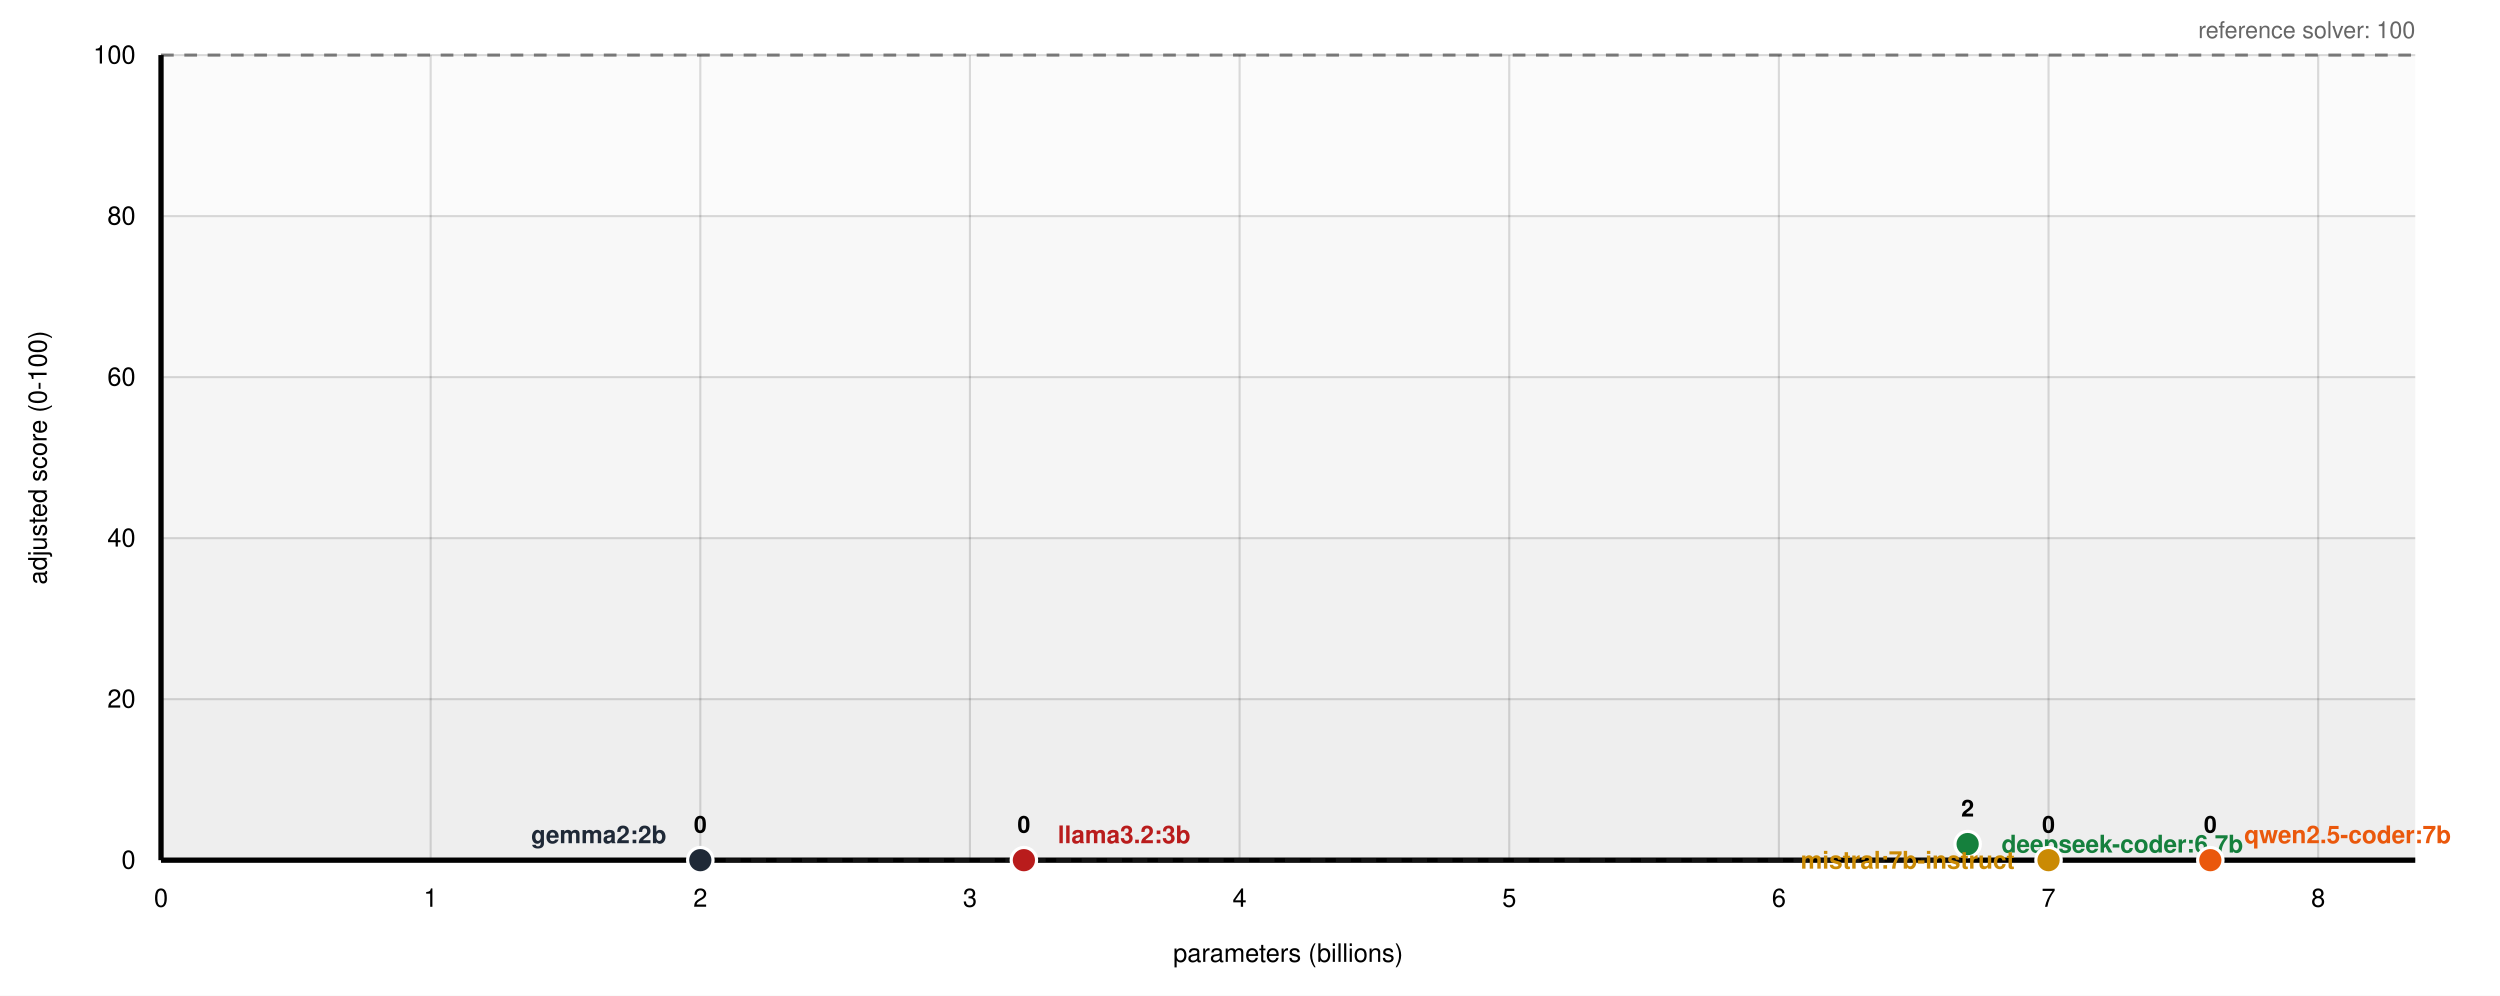
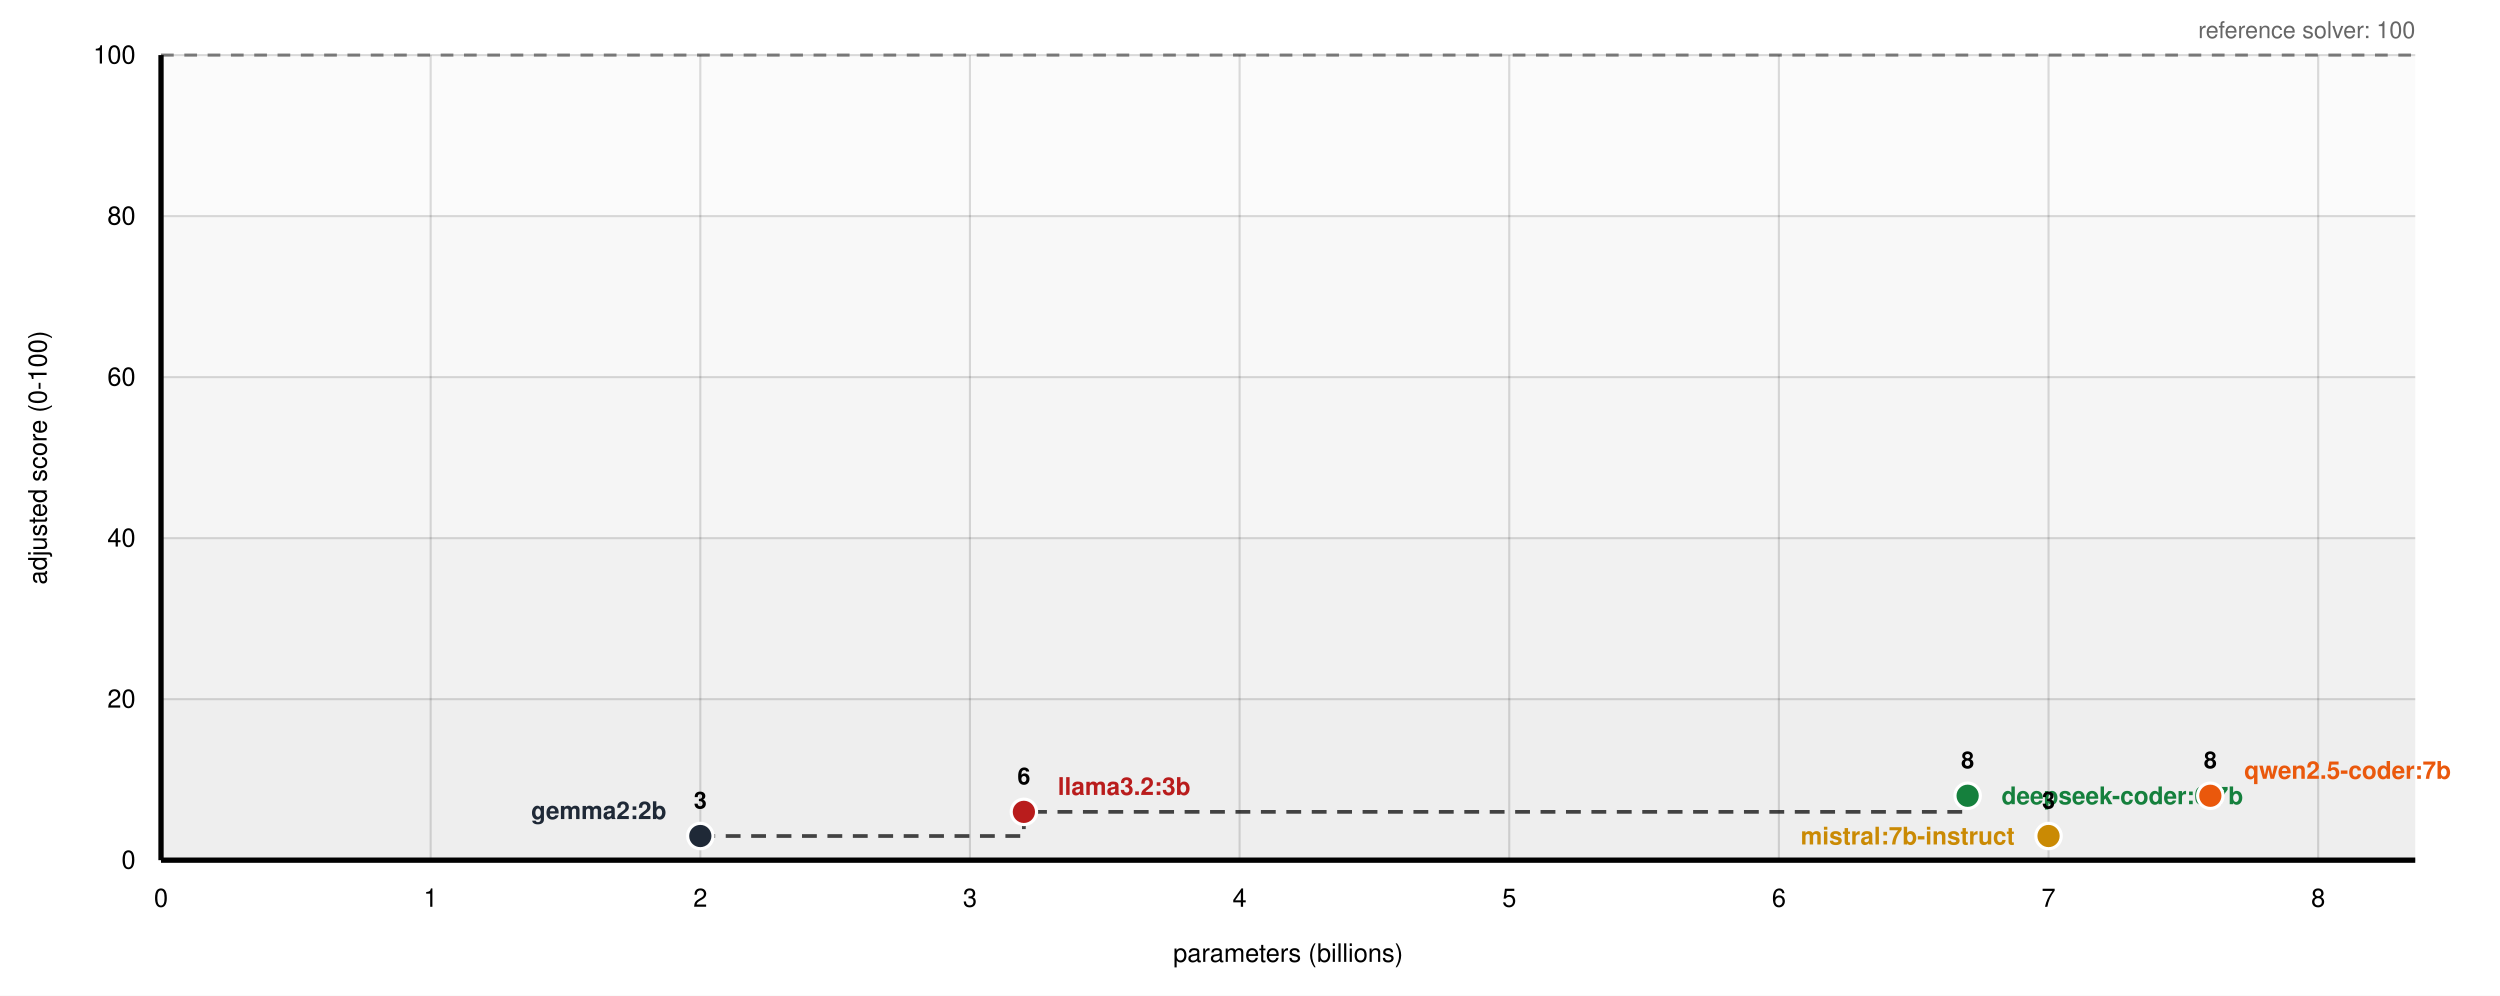
<svg xmlns="http://www.w3.org/2000/svg" viewBox="0 0 1180 470" width="1180" height="470" font-family="ui-sans-serif,-apple-system,Segoe UI,Helvetica,Arial,sans-serif">
  <rect width="1180" height="470" fill="#ffffff" />
  <rect x="76" y="330" width="1064" height="76" fill="#000000" fill-opacity="0.07" />
  <rect x="76" y="254" width="1064" height="76" fill="#000000" fill-opacity="0.055" />
  <rect x="76" y="178" width="1064" height="76" fill="#000000" fill-opacity="0.04" />
  <rect x="76" y="102" width="1064" height="76" fill="#000000" fill-opacity="0.028" />
  <rect x="76" y="26" width="1064" height="76" fill="#000000" fill-opacity="0.016" />
  <line x1="76" y1="406" x2="1140" y2="406" stroke="#000000" stroke-opacity="0.14" stroke-width="1" />
  <line x1="76" y1="330" x2="1140" y2="330" stroke="#000000" stroke-opacity="0.14" stroke-width="1" />
  <line x1="76" y1="254" x2="1140" y2="254" stroke="#000000" stroke-opacity="0.14" stroke-width="1" />
  <line x1="76" y1="178" x2="1140" y2="178" stroke="#000000" stroke-opacity="0.14" stroke-width="1" />
  <line x1="76" y1="102" x2="1140" y2="102" stroke="#000000" stroke-opacity="0.14" stroke-width="1" />
  <line x1="76" y1="26" x2="1140" y2="26" stroke="#000000" stroke-opacity="0.14" stroke-width="1" />
  <line x1="76" y1="26" x2="76" y2="406" stroke="#000000" stroke-opacity="0.14" stroke-width="1" />
  <line x1="203.273" y1="26" x2="203.273" y2="406" stroke="#000000" stroke-opacity="0.14" stroke-width="1" />
  <line x1="330.545" y1="26" x2="330.545" y2="406" stroke="#000000" stroke-opacity="0.14" stroke-width="1" />
  <line x1="457.818" y1="26" x2="457.818" y2="406" stroke="#000000" stroke-opacity="0.14" stroke-width="1" />
  <line x1="585.091" y1="26" x2="585.091" y2="406" stroke="#000000" stroke-opacity="0.14" stroke-width="1" />
  <line x1="712.364" y1="26" x2="712.364" y2="406" stroke="#000000" stroke-opacity="0.14" stroke-width="1" />
  <line x1="839.636" y1="26" x2="839.636" y2="406" stroke="#000000" stroke-opacity="0.14" stroke-width="1" />
  <line x1="966.909" y1="26" x2="966.909" y2="406" stroke="#000000" stroke-opacity="0.14" stroke-width="1" />
  <line x1="1094.182" y1="26" x2="1094.182" y2="406" stroke="#000000" stroke-opacity="0.14" stroke-width="1" />
  <line x1="76" y1="406" x2="1140" y2="406" stroke="#000000" stroke-width="2.5" />
  <line x1="76" y1="26" x2="76" y2="406" stroke="#000000" stroke-width="2.5" />
  <text x="64" y="410" text-anchor="end" font-size="12" fill="#000000">0</text>
  <text x="64" y="334" text-anchor="end" font-size="12" fill="#000000">20</text>
  <text x="64" y="258" text-anchor="end" font-size="12" fill="#000000">40</text>
  <text x="64" y="182" text-anchor="end" font-size="12" fill="#000000">60</text>
  <text x="64" y="106" text-anchor="end" font-size="12" fill="#000000">80</text>
  <text x="64" y="30" text-anchor="end" font-size="12" fill="#000000">100</text>
  <text x="76" y="428" text-anchor="middle" font-size="12" fill="#000000">0</text>
  <text x="203.273" y="428" text-anchor="middle" font-size="12" fill="#000000">1</text>
  <text x="330.545" y="428" text-anchor="middle" font-size="12" fill="#000000">2</text>
  <text x="457.818" y="428" text-anchor="middle" font-size="12" fill="#000000">3</text>
  <text x="585.091" y="428" text-anchor="middle" font-size="12" fill="#000000">4</text>
  <text x="712.364" y="428" text-anchor="middle" font-size="12" fill="#000000">5</text>
  <text x="839.636" y="428" text-anchor="middle" font-size="12" fill="#000000">6</text>
  <text x="966.909" y="428" text-anchor="middle" font-size="12" fill="#000000">7</text>
  <text x="1094.182" y="428" text-anchor="middle" font-size="12" fill="#000000">8</text>
  <line x1="76" y1="26" x2="1140" y2="26" stroke="#000000" stroke-opacity="0.45" stroke-width="1.5" stroke-dasharray="6 5" />
  <text x="1140" y="18" text-anchor="end" font-size="11" fill="#000000" fill-opacity="0.6">reference solver: 100</text>
-   <path d="M 330.545 406 L 928.727 406 L 928.727 398.4" fill="none" stroke="#171717" stroke-width="1.75" stroke-dasharray="7 5" opacity="0.8" />
-   <circle cx="330.545" cy="406" r="6" fill="#1f2937" stroke="#ffffff" stroke-width="1.5" />
-   <text x="330.545" y="393" text-anchor="middle" font-size="11" font-weight="600" fill="#000000">0</text>
-   <text x="314.545" y="398" text-anchor="end" font-size="11.5" font-weight="600" fill="#1f2937">gemma2:2b</text>
-   <circle cx="483.273" cy="406" r="6" fill="#b91c1c" stroke="#ffffff" stroke-width="1.5" />
-   <text x="483.273" y="393" text-anchor="middle" font-size="11" font-weight="600" fill="#000000">0</text>
-   <text x="499.273" y="398" text-anchor="start" font-size="11.5" font-weight="600" fill="#b91c1c">llama3.2:3b</text>
-   <circle cx="928.727" cy="398.4" r="6" fill="#15803d" stroke="#ffffff" stroke-width="1.5" />
-   <text x="928.727" y="385.4" text-anchor="middle" font-size="11" font-weight="600" fill="#000000">2</text>
-   <text x="944.727" y="402.4" text-anchor="start" font-size="11.5" font-weight="600" fill="#15803d">deepseek-coder:6.7b</text>
-   <circle cx="966.909" cy="406" r="6" fill="#ca8a04" stroke="#ffffff" stroke-width="1.5" />
-   <text x="966.909" y="393" text-anchor="middle" font-size="11" font-weight="600" fill="#000000">0</text>
-   <text x="950.909" y="410" text-anchor="end" font-size="11.5" font-weight="600" fill="#ca8a04">mistral:7b-instruct</text>
-   <circle cx="1043.273" cy="406" r="6" fill="#ea580c" stroke="#ffffff" stroke-width="1.5" />
-   <text x="1043.273" y="393" text-anchor="middle" font-size="11" font-weight="600" fill="#000000">0</text>
-   <text x="1059.273" y="398" text-anchor="start" font-size="11.5" font-weight="600" fill="#ea580c">qwen2.5-coder:7b</text>
+   <path d="M 330.545 394.6 L 483.273 394.6 L 483.273 383.2 L 928.727 383.2 L 928.727 375.6" fill="none" stroke="#171717" stroke-width="1.75" stroke-dasharray="7 5" opacity="0.8" />
+   <circle cx="330.545" cy="394.6" r="6" fill="#1f2937" stroke="#ffffff" stroke-width="1.5" />
+   <text x="330.545" y="381.6" text-anchor="middle" font-size="11" font-weight="600" fill="#000000">3</text>
+   <text x="314.545" y="386.6" text-anchor="end" font-size="11.5" font-weight="600" fill="#1f2937">gemma2:2b</text>
+   <circle cx="483.273" cy="383.2" r="6" fill="#b91c1c" stroke="#ffffff" stroke-width="1.5" />
+   <text x="483.273" y="370.2" text-anchor="middle" font-size="11" font-weight="600" fill="#000000">6</text>
+   <text x="499.273" y="375.2" text-anchor="start" font-size="11.5" font-weight="600" fill="#b91c1c">llama3.2:3b</text>
+   <circle cx="928.727" cy="375.6" r="6" fill="#15803d" stroke="#ffffff" stroke-width="1.5" />
+   <text x="928.727" y="362.6" text-anchor="middle" font-size="11" font-weight="600" fill="#000000">8</text>
+   <text x="944.727" y="379.6" text-anchor="start" font-size="11.5" font-weight="600" fill="#15803d">deepseek-coder:6.7b</text>
+   <circle cx="966.909" cy="394.6" r="6" fill="#ca8a04" stroke="#ffffff" stroke-width="1.5" />
+   <text x="966.909" y="381.6" text-anchor="middle" font-size="11" font-weight="600" fill="#000000">3</text>
+   <text x="950.909" y="398.6" text-anchor="end" font-size="11.5" font-weight="600" fill="#ca8a04">mistral:7b-instruct</text>
+   <circle cx="1043.273" cy="375.6" r="6" fill="#ea580c" stroke="#ffffff" stroke-width="1.5" />
+   <text x="1043.273" y="362.6" text-anchor="middle" font-size="11" font-weight="600" fill="#000000">8</text>
+   <text x="1059.273" y="367.6" text-anchor="start" font-size="11.5" font-weight="600" fill="#ea580c">qwen2.5-coder:7b</text>
  <text x="608" y="454" text-anchor="middle" font-size="12" fill="#000000">parameters (billions)</text>
  <text x="22" y="216" text-anchor="middle" font-size="12" fill="#000000" transform="rotate(-90 22 216)">adjusted score (0-100)</text>
</svg>
